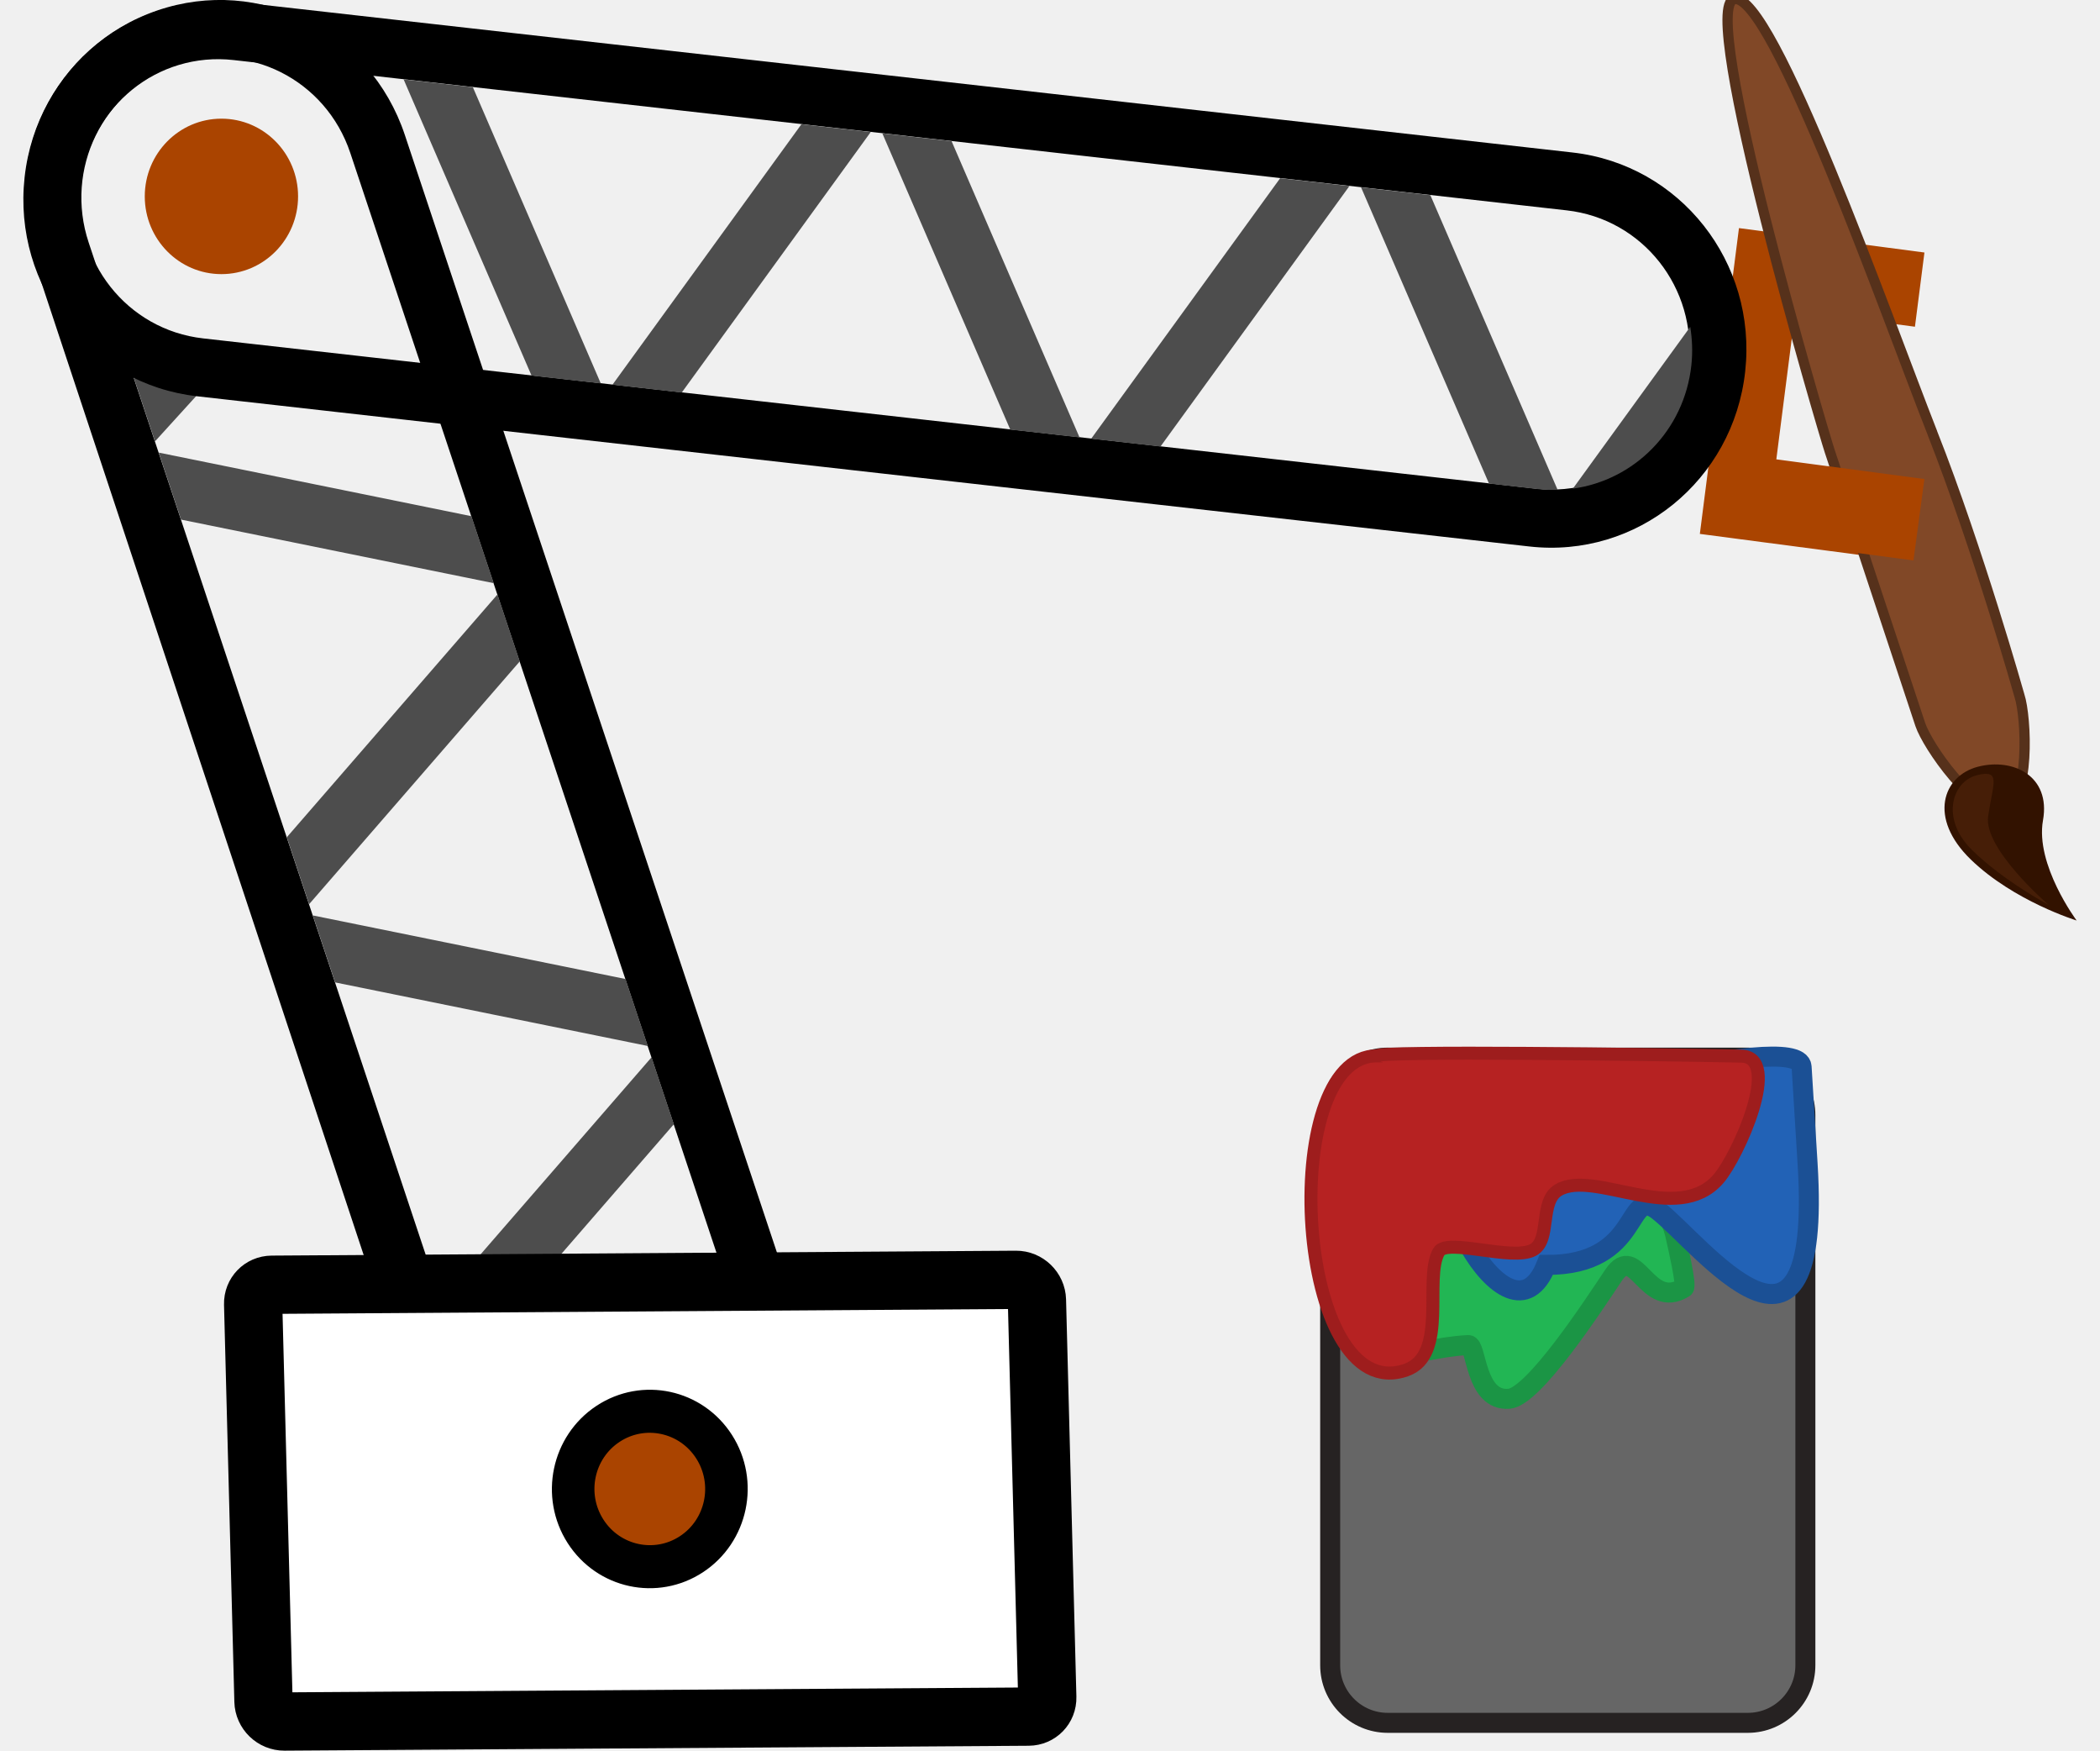
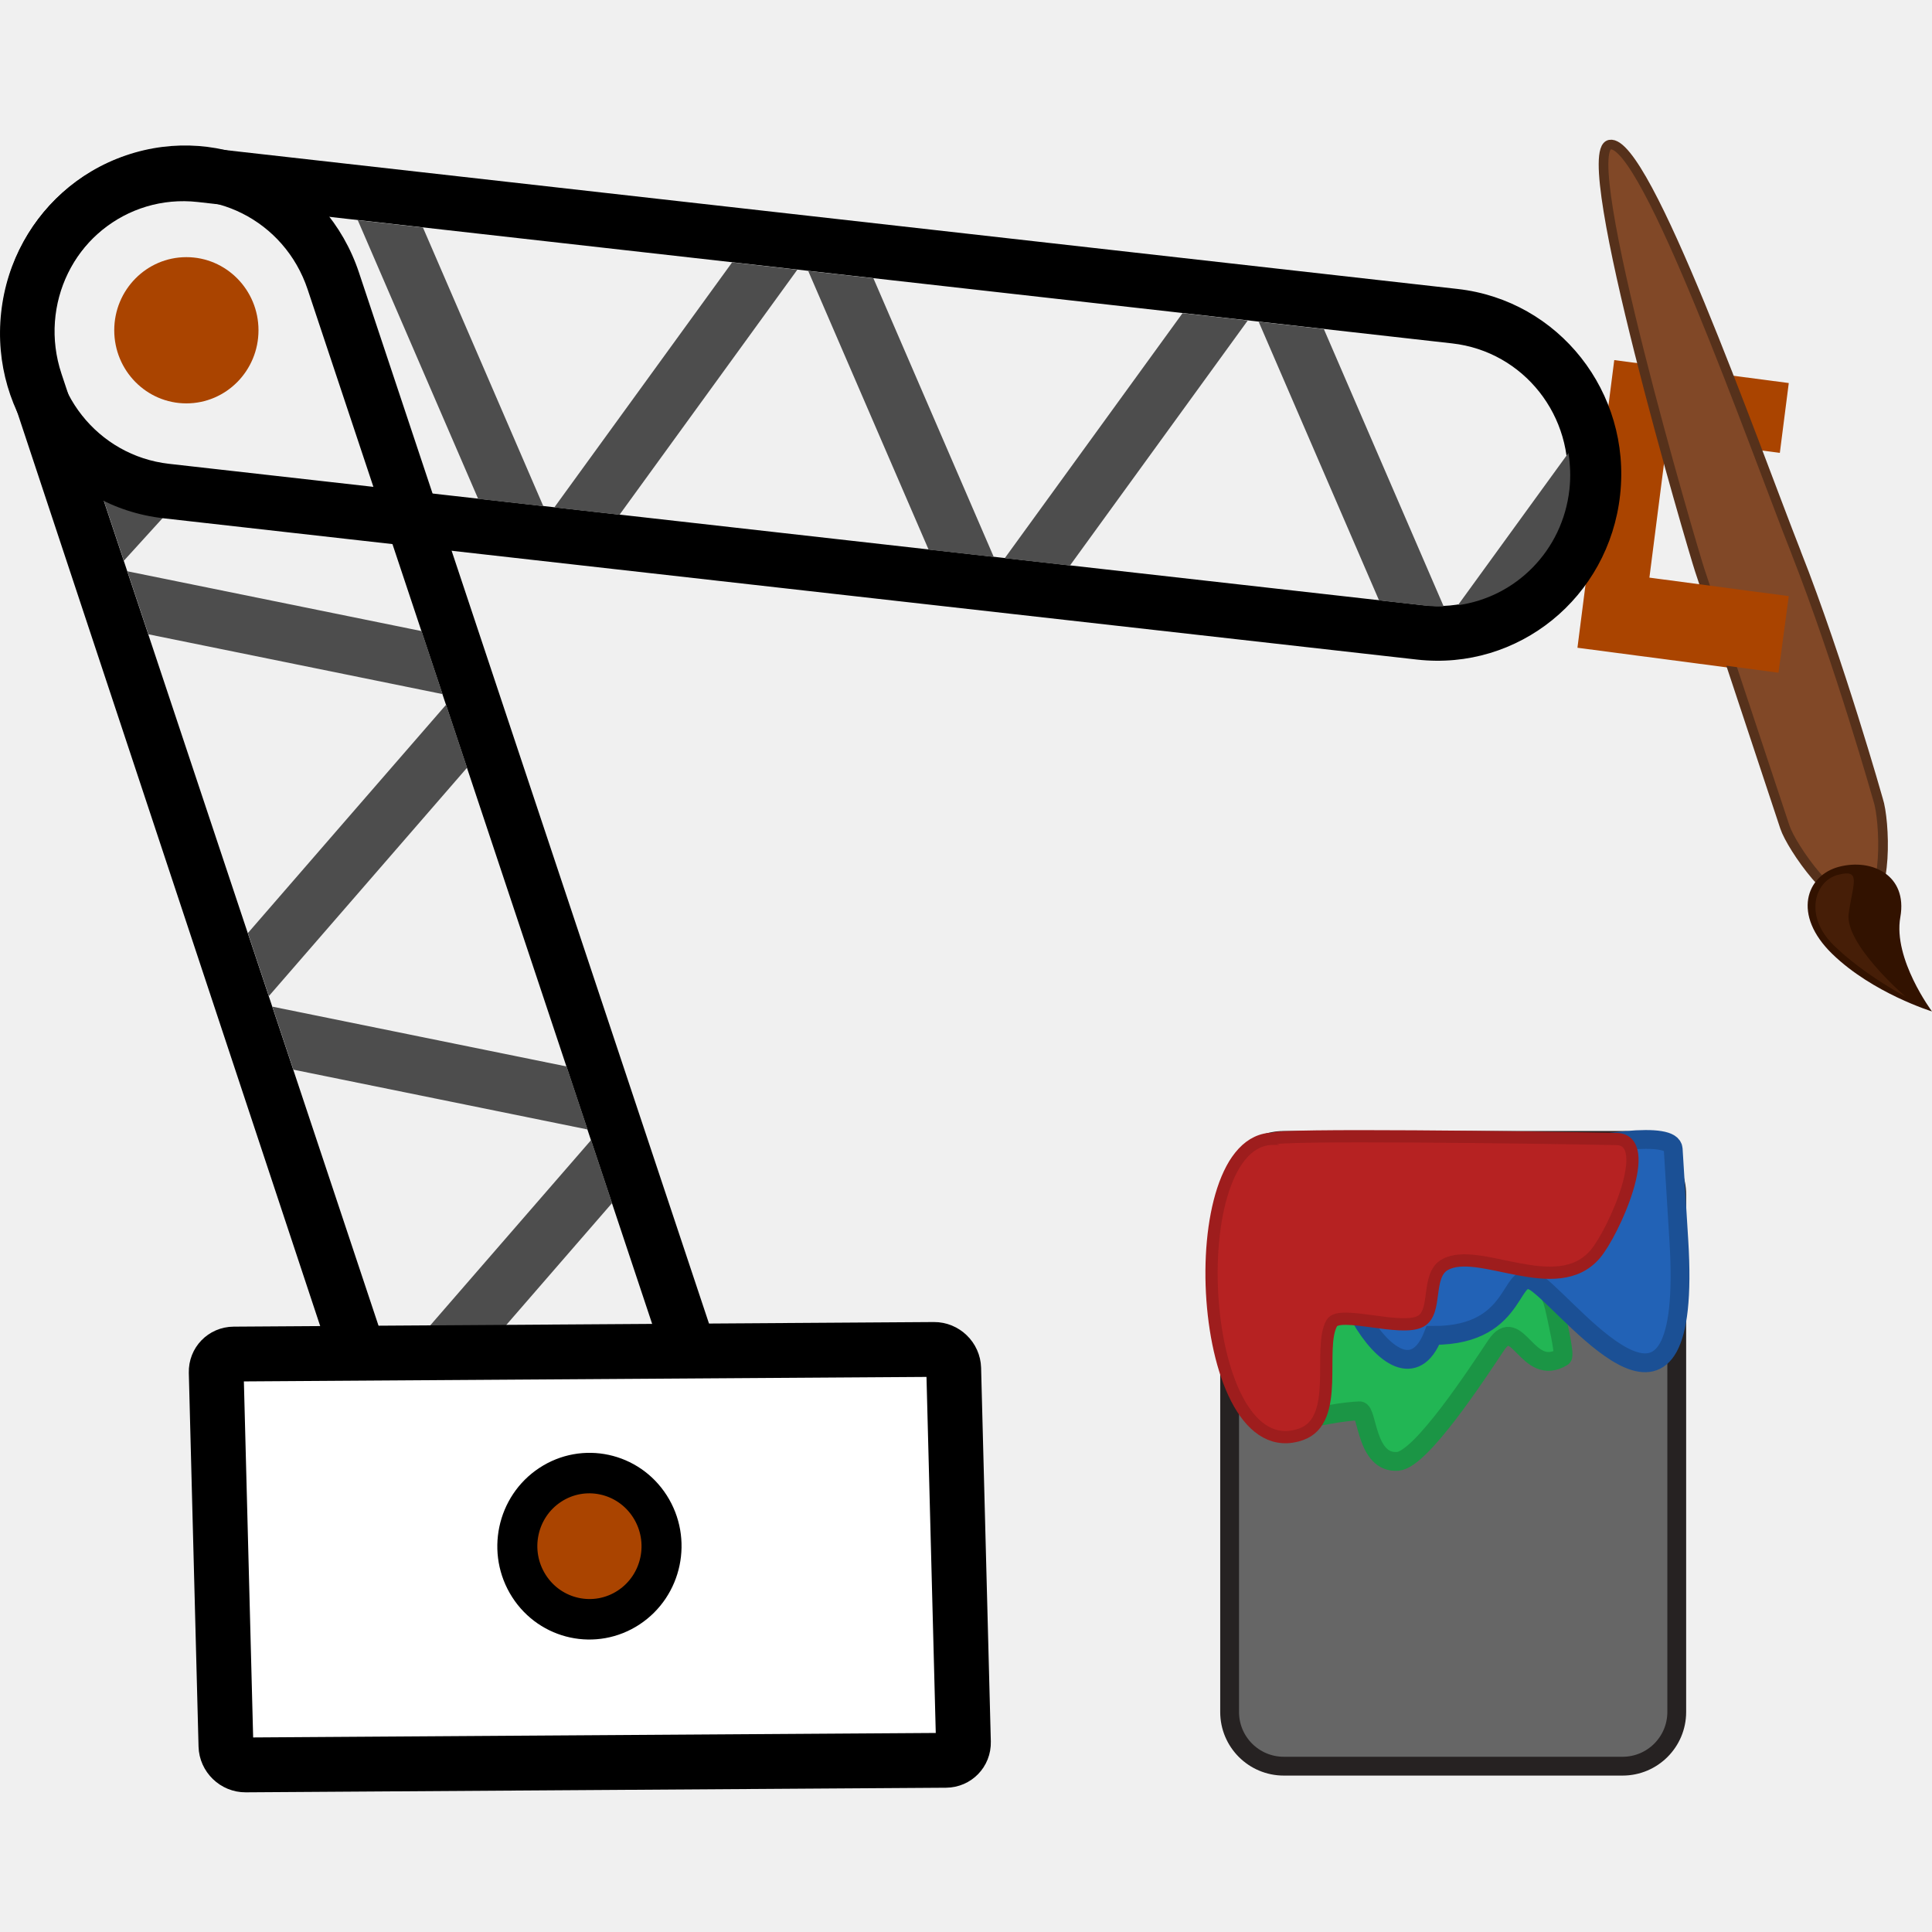
- <svg xmlns="http://www.w3.org/2000/svg" width="210" height="175" version="1.1" viewBox="0 0 55.562 46.302">
-   <g transform="translate(-2.0147)" stroke-linecap="square">
-     <ellipse cx="7.873" cy="5.195" rx="2.028" ry="2.056" fill="#a40" stroke-width="1.132" style="paint-order:fill markers stroke" />
-     <g transform="matrix(1.209,0,0,1.2258,-3.4692,-9.1453)">
-       <g transform="matrix(-.28117 -.83268 .83268 -.28117 15.009 51.315)">
-         <path d="m11.548 3.384c-2.696-0.004-5.064 2.218-5.064 4.914 0 2.696 2.17 4.866 4.866 4.866h33.375c2.696 0 4.867-2.17 4.867-4.866 0-2.696-2.171-4.863-4.867-4.867zm-0.21 1.476h33.4c1.905 0 3.439 1.534 3.439 3.438s-1.534 3.438-3.439 3.438h-33.4c-1.905 0-3.438-1.533-3.438-3.438s1.533-3.438 3.438-3.438z" stroke-width="1.058" style="paint-order:fill markers stroke" />
-         <path d="m13.571 4.863-1.985 3.439-1.762 3.052c0.454 0.235 1.372 0.38 1.514 0.382l1.983-3.434 1.985-3.439zm2.027 0 1.985 3.439 1.985 3.438h1.735l-1.985-3.438-1.985-3.439zm9.967 0-1.985 3.439-1.985 3.438h1.736l1.985-3.438 1.985-3.439zm2.027 0 1.985 3.439 1.985 3.438h1.735l-1.985-3.438-1.985-3.439zm9.967 0-1.985 3.439-1.985 3.438h1.736l1.985-3.438 1.985-3.439zm2.027 0 0.758 1.386 1.586-0.287-0.608-1.099z" fill="#4d4d4d" stroke-width=".86" style="paint-order:fill markers stroke" />
-         <path d="m31.929 43.907-2.045 4.184-1.651-0.807 2.045-4.184zm-5.151-2.518-2.045 4.184-1.651-0.807 2.045-4.184zm-1.651-0.807 6.802 3.325-0.726 1.485-6.802-3.325z" fill="#a40" stroke-width=".391" style="paint-order:fill markers stroke" />
+ <svg xmlns="http://www.w3.org/2000/svg" width="175" height="175" version="1.1" viewBox="0 0 46.302 46.302" id="svg1221">
+   <defs id="defs1225" />
+   <g id="g3339" transform="translate(0,3.478944)">
+     <g transform="matrix(0.8522855,0,0,0.8522855,-2.243583,0.00850765)" stroke-linecap="square" id="g1199">
+       <ellipse cx="7.873" cy="5.195" rx="2.028" ry="2.056" fill="#aa4400" stroke-width="1.132" style="paint-order:fill markers stroke" id="ellipse1177" />
+       <g transform="matrix(1.209,0,0,1.2258,-3.4692,-9.1453)" id="g1193">
+         <g transform="matrix(-0.28117,-0.83268,0.83268,-0.28117,15.009,51.315)" id="g1185">
+           <path d="M 11.548,3.384 C 8.852,3.38 6.484,5.602 6.484,8.298 c 0,2.696 2.17,4.866 4.866,4.866 h 33.375 c 2.696,0 4.867,-2.17 4.867,-4.866 0,-2.696 -2.171,-4.863 -4.867,-4.867 z m -0.21,1.476 h 33.4 c 1.905,0 3.439,1.534 3.439,3.438 0,1.905 -1.534,3.438 -3.439,3.438 h -33.4 c -1.905,0 -3.438,-1.533 -3.438,-3.438 0,-1.905 1.533,-3.438 3.438,-3.438 z" stroke-width="1.058" style="paint-order:fill markers stroke" id="path1179" />
+           <path d="m 13.571,4.863 -1.985,3.439 -1.762,3.052 c 0.454,0.235 1.372,0.38 1.514,0.382 l 1.983,-3.434 1.985,-3.439 z m 2.027,0 1.985,3.439 1.985,3.438 h 1.735 L 19.319,8.302 17.334,4.863 Z m 9.967,0 -1.985,3.439 -1.985,3.438 h 1.736 l 1.985,-3.438 1.985,-3.439 z m 2.027,0 1.985,3.439 1.985,3.438 h 1.735 L 31.314,8.302 29.328,4.863 Z m 9.967,0 -1.985,3.439 -1.985,3.438 h 1.736 l 1.985,-3.438 1.985,-3.439 z m 2.027,0 0.758,1.386 1.586,-0.287 -0.608,-1.099 z" fill="#4d4d4d" stroke-width="0.86" style="paint-order:fill markers stroke" id="path1181" />
+           <path d="m 31.929,43.907 -2.045,4.184 -1.651,-0.807 2.045,-4.184 z m -5.151,-2.518 -2.045,4.184 -1.651,-0.807 2.045,-4.184 z m -1.651,-0.807 6.802,3.325 -0.726,1.485 -6.802,-3.325 z" fill="#aa4400" stroke-width="0.391" style="paint-order:fill markers stroke" id="path1183" />
+         </g>
+         <g transform="matrix(0.87349,0.097109,-0.097109,0.87349,0.21596,3.4113)" id="g1191">
+           <path d="m 11.35,3.431 c -2.696,0 -4.866,2.171 -4.866,4.867 0,2.696 2.17,4.866 4.866,4.866 h 33.375 c 2.696,0 4.867,-2.17 4.867,-4.866 0,-2.696 -2.171,-4.867 -4.867,-4.867 z m -0.012,1.428 h 33.4 c 1.905,0 3.439,1.534 3.439,3.438 0,1.905 -1.534,3.438 -3.439,3.438 h -33.4 c -1.905,0 -3.438,-1.533 -3.438,-3.438 0,-1.905 1.533,-3.438 3.438,-3.438 z" stroke-width="1.058" style="paint-order:fill markers stroke" id="path1187" />
+           <path d="m 15.598,4.863 1.985,3.439 1.985,3.438 h 1.735 L 19.319,8.302 17.333,4.863 Z m 9.967,0 -1.985,3.439 -1.985,3.438 h 1.736 l 1.985,-3.438 1.985,-3.439 z m 2.027,0 1.985,3.439 1.985,3.438 h 1.735 L 31.313,8.302 29.328,4.863 Z m 9.967,0 -1.985,3.439 -1.985,3.438 h 1.736 l 1.985,-3.438 1.985,-3.439 z m 2.027,0 1.985,3.439 1.985,3.438 h 1.249 c 0.159,0 0.314,-0.015 0.467,-0.035 l -1.965,-3.403 -1.985,-3.439 z m 8.525,2.499 -0.543,0.94 -1.923,3.331 c 1.495,-0.374 2.598,-1.717 2.598,-3.331 0,-0.327 -0.048,-0.641 -0.132,-0.94 z" fill="#4d4d4d" stroke-width="0.86" style="paint-order:fill markers stroke" id="path1189" />
+         </g>
      </g>
-       <g transform="matrix(.87349 .097109 -.097109 .87349 .21596 3.4113)">
-         <path d="m11.35 3.431c-2.696 0-4.866 2.171-4.866 4.867 0 2.696 2.17 4.866 4.866 4.866h33.375c2.696 0 4.867-2.17 4.867-4.866 0-2.696-2.171-4.867-4.867-4.867zm-0.012 1.428h33.4c1.905 0 3.439 1.534 3.439 3.438s-1.534 3.438-3.439 3.438h-33.4c-1.905 0-3.438-1.533-3.438-3.438s1.533-3.438 3.438-3.438z" stroke-width="1.058" style="paint-order:fill markers stroke" />
-         <path d="m15.598 4.863 1.985 3.439 1.985 3.438h1.735l-1.985-3.438-1.985-3.439zm9.967 0-1.985 3.439-1.985 3.438h1.736l1.985-3.438 1.985-3.439zm2.027 0 1.985 3.439 1.985 3.438h1.735l-1.985-3.438-1.985-3.439zm9.967 0-1.985 3.439-1.985 3.438h1.736l1.985-3.438 1.985-3.439zm2.027 0 1.985 3.439 1.985 3.438h1.249c0.159 0 0.314-0.015 0.467-0.035l-1.965-3.403-1.985-3.439zm8.525 2.499-0.543 0.94-1.923 3.331c1.495-0.374 2.598-1.717 2.598-3.331 0-0.327-0.048-0.641-0.132-0.94z" fill="#4d4d4d" stroke-width=".86" style="paint-order:fill markers stroke" />
-       </g>
+       <rect transform="matrix(0.99998,-0.0065766,0.02603,0.99966,0,0)" x="7.813" y="34.05" width="20.737" height="11.557" ry="0.523" fill="#ffffff" stroke="#000000" stroke-width="1.542" style="paint-order:fill markers stroke" id="rect1195" />
+       <ellipse transform="matrix(0.83534,-0.54974,0.53915,0.84221,0,0)" cx="-5.059" cy="43.463" rx="2.036" ry="2.047" fill="#aa4400" stroke="#000000" stroke-width="1.132" style="paint-order:fill markers stroke" id="ellipse1197" />
    </g>
-     <rect transform="matrix(.99998 -.0065766 .02603 .99966 0 0)" x="7.813" y="34.05" width="20.737" height="11.557" ry=".523" fill="#fff" stroke="#000" stroke-width="1.542" style="paint-order:fill markers stroke" />
-     <ellipse transform="matrix(.83534 -.54974 .53915 .84221 0 0)" cx="-5.059" cy="43.463" rx="2.036" ry="2.047" fill="#a40" stroke="#000" stroke-width="1.132" style="paint-order:fill markers stroke" />
-   </g>
-   <g transform="matrix(.25048 .46283 .46283 -.25048 21.26 7.3688)">
-     <path d="m33.84 46.22c6.268-0.767 13.694-2.436 13.694-2.436 1.099-0.195 5.019-2.068 4.569-3.447-0.45-1.379-4.567-1.822-5.666-1.627l-14.254 2.535c-1.099 0.195-22.843 4.812-22.267 6.595 0.594 1.841 17.657-0.854 23.925-1.621z" fill="#814827" stroke="#56311b" stroke-linecap="square" stroke-width=".516" style="paint-order:fill markers stroke" />
-     <path d="m49.68 40.246c-0.432-1.765 1.058-3.438 3.932-2.533 2.874 0.906 5.229 3.221 5.229 3.221s-3.458-0.506-5.235 0.91c-1.777 1.415-3.494 0.166-3.926-1.599z" fill="#321200" style="paint-order:fill markers stroke" />
-     <path d="m50.031 39.996c-0.314-1.248 1.05-2.657 3.183-2.003 2.133 0.654 4.262 2.074 4.262 2.074s-4.036-1.542-5.363-0.552c-1.327 0.99-1.768 1.729-2.082 0.481z" fill="#461e07" style="paint-order:fill markers stroke" />
-   </g>
-   <path d="m45.703 11.979 5.213 0.692-0.289 2.153-5.213-0.692zm-0.289 2.153 1.85 0.245z" fill="#a40" stroke-width=".452" style="paint-order:fill markers stroke" />
-   <g stroke-linecap="square">
-     <rect x="35.194" y="27.976" width="12.573" height="17.596" ry="1.523" fill="#666" stroke="#262222" stroke-width=".529" style="paint-order:fill markers stroke" />
-     <path d="m36.497 33.789c0.734 2.645 0.592 1.886 2.35 1.79 0.227-0.012 0.174 1.494 1.078 1.421 0.656-0.053 2.229-2.463 2.763-3.263 0.602-0.901 0.878 0.935 1.866 0.328 0.083-0.051-0.181-1.169-0.202-1.275-0.368-1.788-1.667-1.156-2.756-2.022" fill="#22b654" stroke="#1b9545" stroke-width=".529" style="paint-order:fill markers stroke" />
-     <path d="m47.826 30.791c0.394 6.381-2.842 2.09-3.959 1.228-0.87-0.671-0.399 1.454-2.955 1.44-0.987 2.49-3.682-2.657-2.289-3.527 0.903-0.564 8.981-2.734 9.044-1.714z" fill="#2262b6" stroke="#1b5095" stroke-width=".529" style="paint-order:fill markers stroke" />
-     <path d="m36.43 27.93c-2.673-0.023-2.164 9.345 0.774 8.31 1.123-0.395 0.459-2.419 0.864-3.128 0.211-0.369 1.942 0.248 2.492-0.047 0.487-0.26 0.154-1.286 0.68-1.59 0.948-0.549 3.148 0.971 4.234-0.3 0.511-0.599 1.694-3.218 0.596-3.239-2.285-0.046-9.64-0.145-9.64-0.006z" fill="#b62222" stroke="#9e1d1d" stroke-width=".344" style="paint-order:fill markers stroke" />
+     <g transform="matrix(0.2134805,0.3944633,0.3944633,-0.2134805,17.59311,6.288829)" id="g1207">
+       <path d="m 33.84,46.22 c 6.268,-0.767 13.694,-2.436 13.694,-2.436 1.099,-0.195 5.019,-2.068 4.569,-3.447 -0.45,-1.379 -4.567,-1.822 -5.666,-1.627 l -14.254,2.535 c -1.099,0.195 -22.843,4.812 -22.267,6.595 0.594,1.841 17.657,-0.854 23.925,-1.621 z" fill="#814827" stroke="#56311b" stroke-linecap="square" stroke-width="0.516" style="paint-order:fill markers stroke" id="path1201" />
+       <path d="m 49.68,40.246 c -0.432,-1.765 1.058,-3.438 3.932,-2.533 2.874,0.906 5.229,3.221 5.229,3.221 0,0 -3.458,-0.506 -5.235,0.91 -1.777,1.415 -3.494,0.166 -3.926,-1.599 z" fill="#321200" style="paint-order:fill markers stroke" id="path1203" />
+       <path d="m 50.031,39.996 c -0.314,-1.248 1.05,-2.657 3.183,-2.003 2.133,0.654 4.262,2.074 4.262,2.074 0,0 -4.036,-1.542 -5.363,-0.552 -1.327,0.99 -1.768,1.729 -2.082,0.481 z" fill="#461e07" style="paint-order:fill markers stroke" id="path1205" />
+     </g>
+     <path d="m 38.426,10.218 4.443,0.59 -0.246,1.835 -4.443,-0.59 z m -0.246,1.835 1.577,0.209 z" fill="#aa4400" stroke-width="0.385" style="paint-order:fill markers stroke" id="path1209" />
+     <g stroke-linecap="square" id="g1219" transform="matrix(0.8522855,0,0,0.8522855,-0.5264828,0.00850765)">
+       <rect x="35.194" y="27.976" width="12.573" height="17.596" ry="1.523" fill="#666666" stroke="#262222" stroke-width="0.529" style="paint-order:fill markers stroke" id="rect1211" />
+       <path d="m 36.497,33.789 c 0.734,2.645 0.592,1.886 2.35,1.79 0.227,-0.012 0.174,1.494 1.078,1.421 0.656,-0.053 2.229,-2.463 2.763,-3.263 0.602,-0.901 0.878,0.935 1.866,0.328 0.083,-0.051 -0.181,-1.169 -0.202,-1.275 -0.368,-1.788 -1.667,-1.156 -2.756,-2.022" fill="#22b654" stroke="#1b9545" stroke-width="0.529" style="paint-order:fill markers stroke" id="path1213" />
+       <path d="m 47.826,30.791 c 0.394,6.381 -2.842,2.09 -3.959,1.228 -0.87,-0.671 -0.399,1.454 -2.955,1.44 -0.987,2.49 -3.682,-2.657 -2.289,-3.527 0.903,-0.564 8.981,-2.734 9.044,-1.714 z" fill="#2262b6" stroke="#1b5095" stroke-width="0.529" style="paint-order:fill markers stroke" id="path1215" />
+       <path d="m 36.43,27.93 c -2.673,-0.023 -2.164,9.345 0.774,8.31 1.123,-0.395 0.459,-2.419 0.864,-3.128 0.211,-0.369 1.942,0.248 2.492,-0.047 0.487,-0.26 0.154,-1.286 0.68,-1.59 0.948,-0.549 3.148,0.971 4.234,-0.3 0.511,-0.599 1.694,-3.218 0.596,-3.239 -2.285,-0.046 -9.64,-0.145 -9.64,-0.006 z" fill="#b62222" stroke="#9e1d1d" stroke-width="0.344" style="paint-order:fill markers stroke" id="path1217" />
+     </g>
  </g>
</svg>
